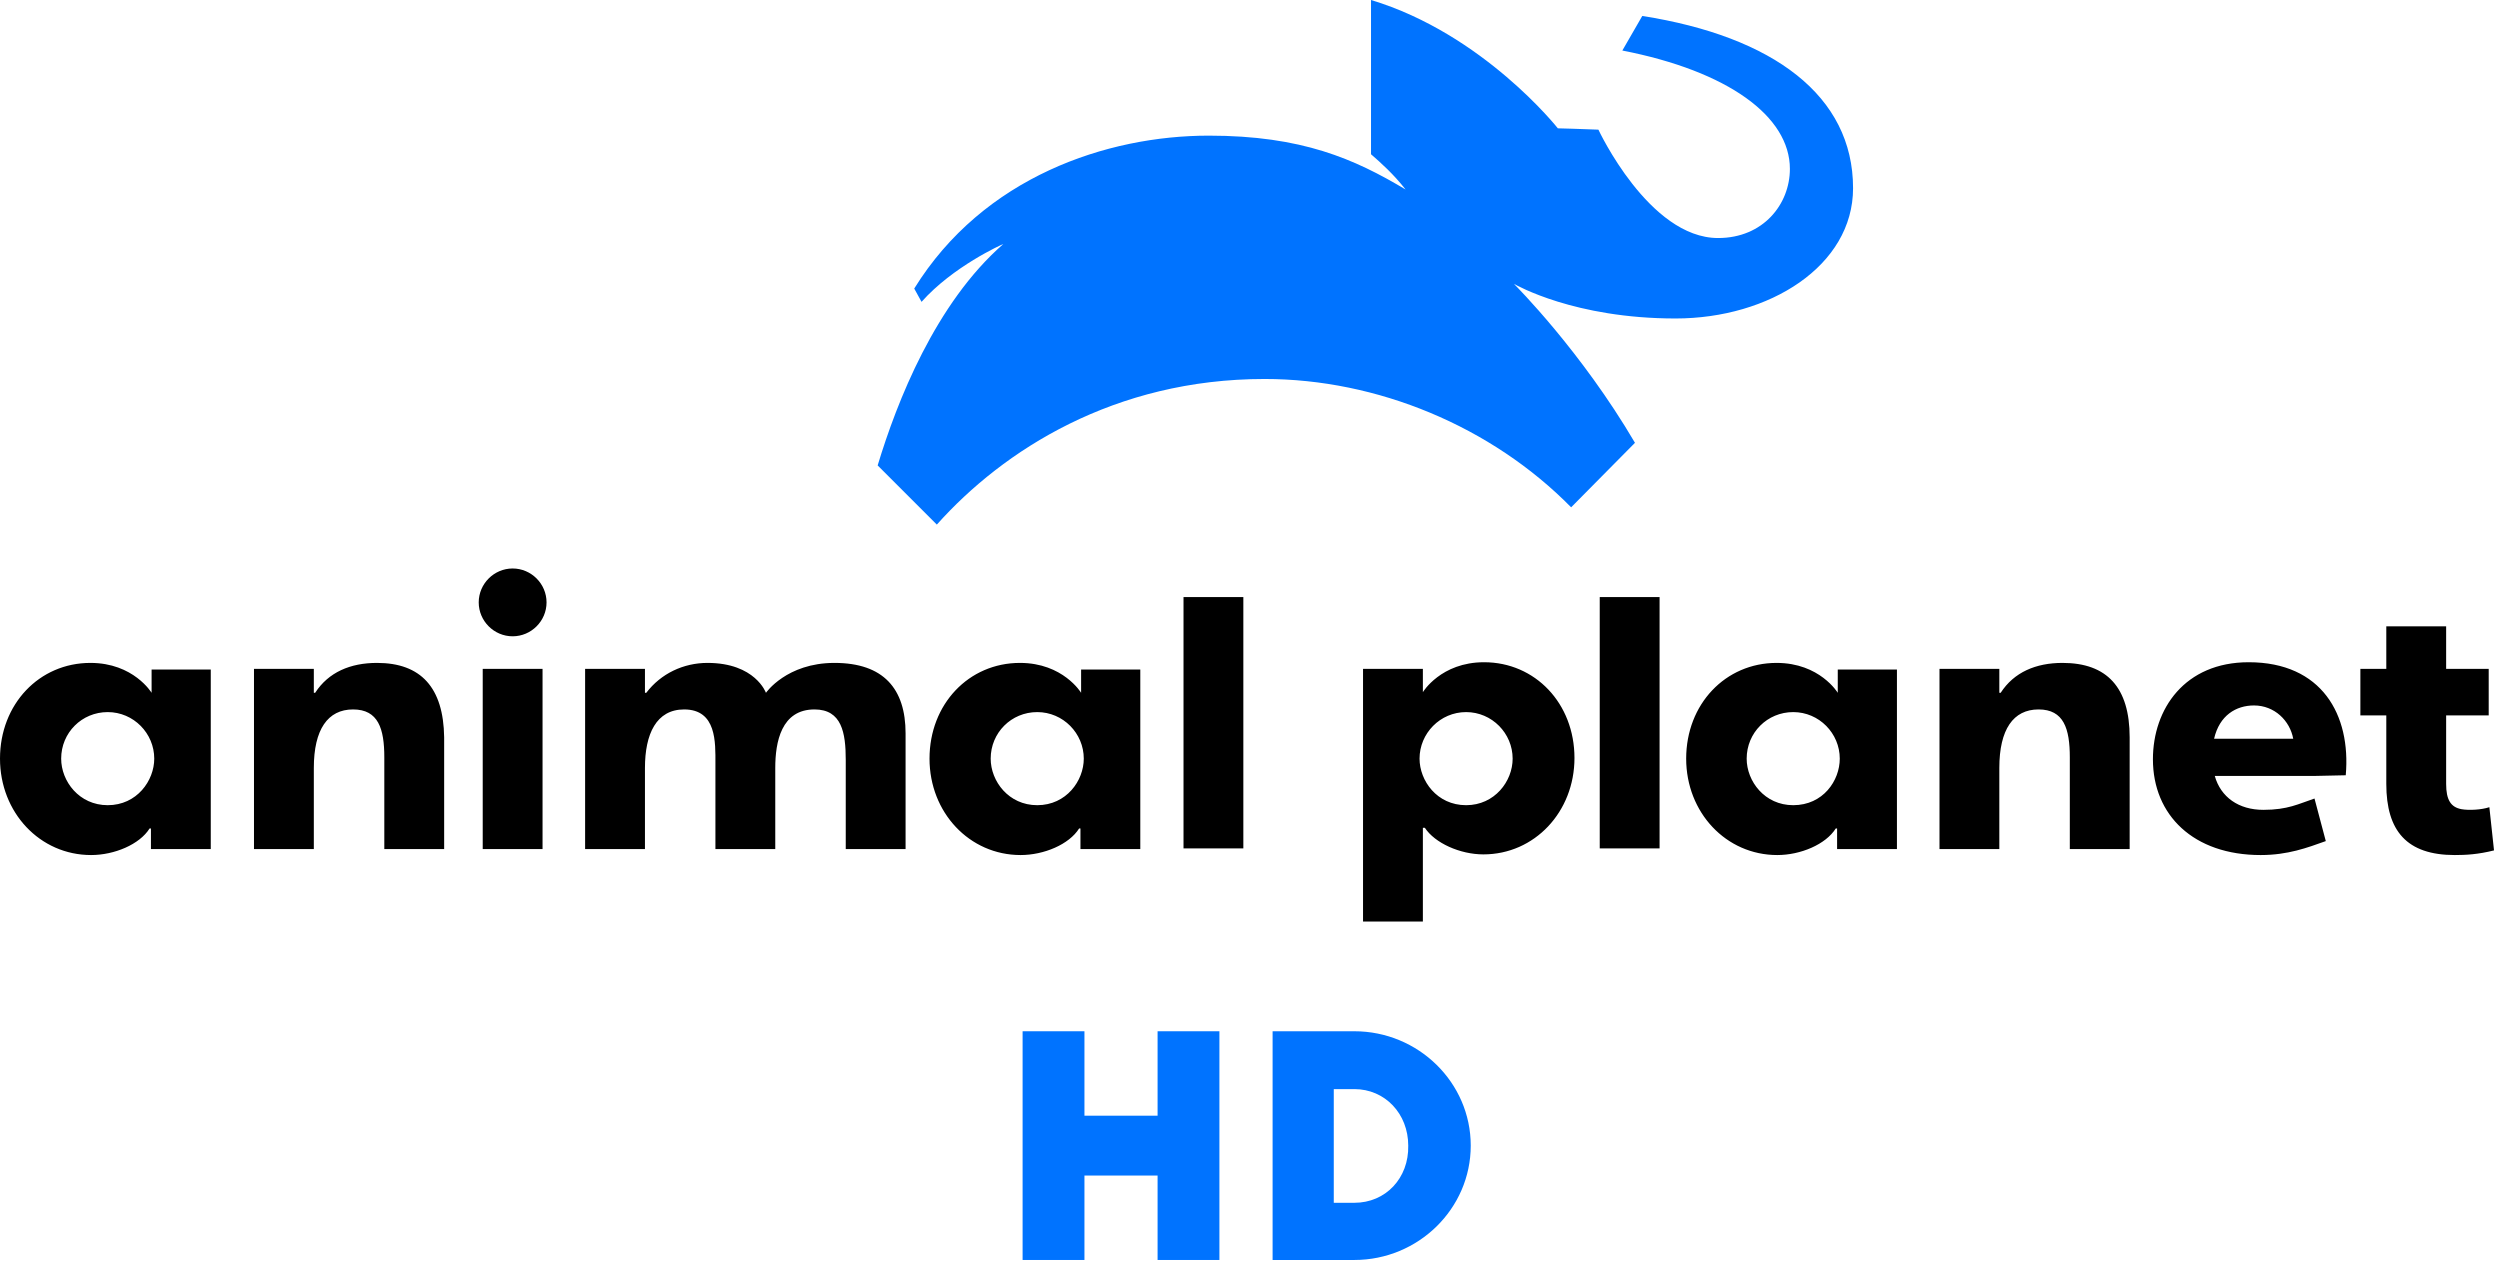
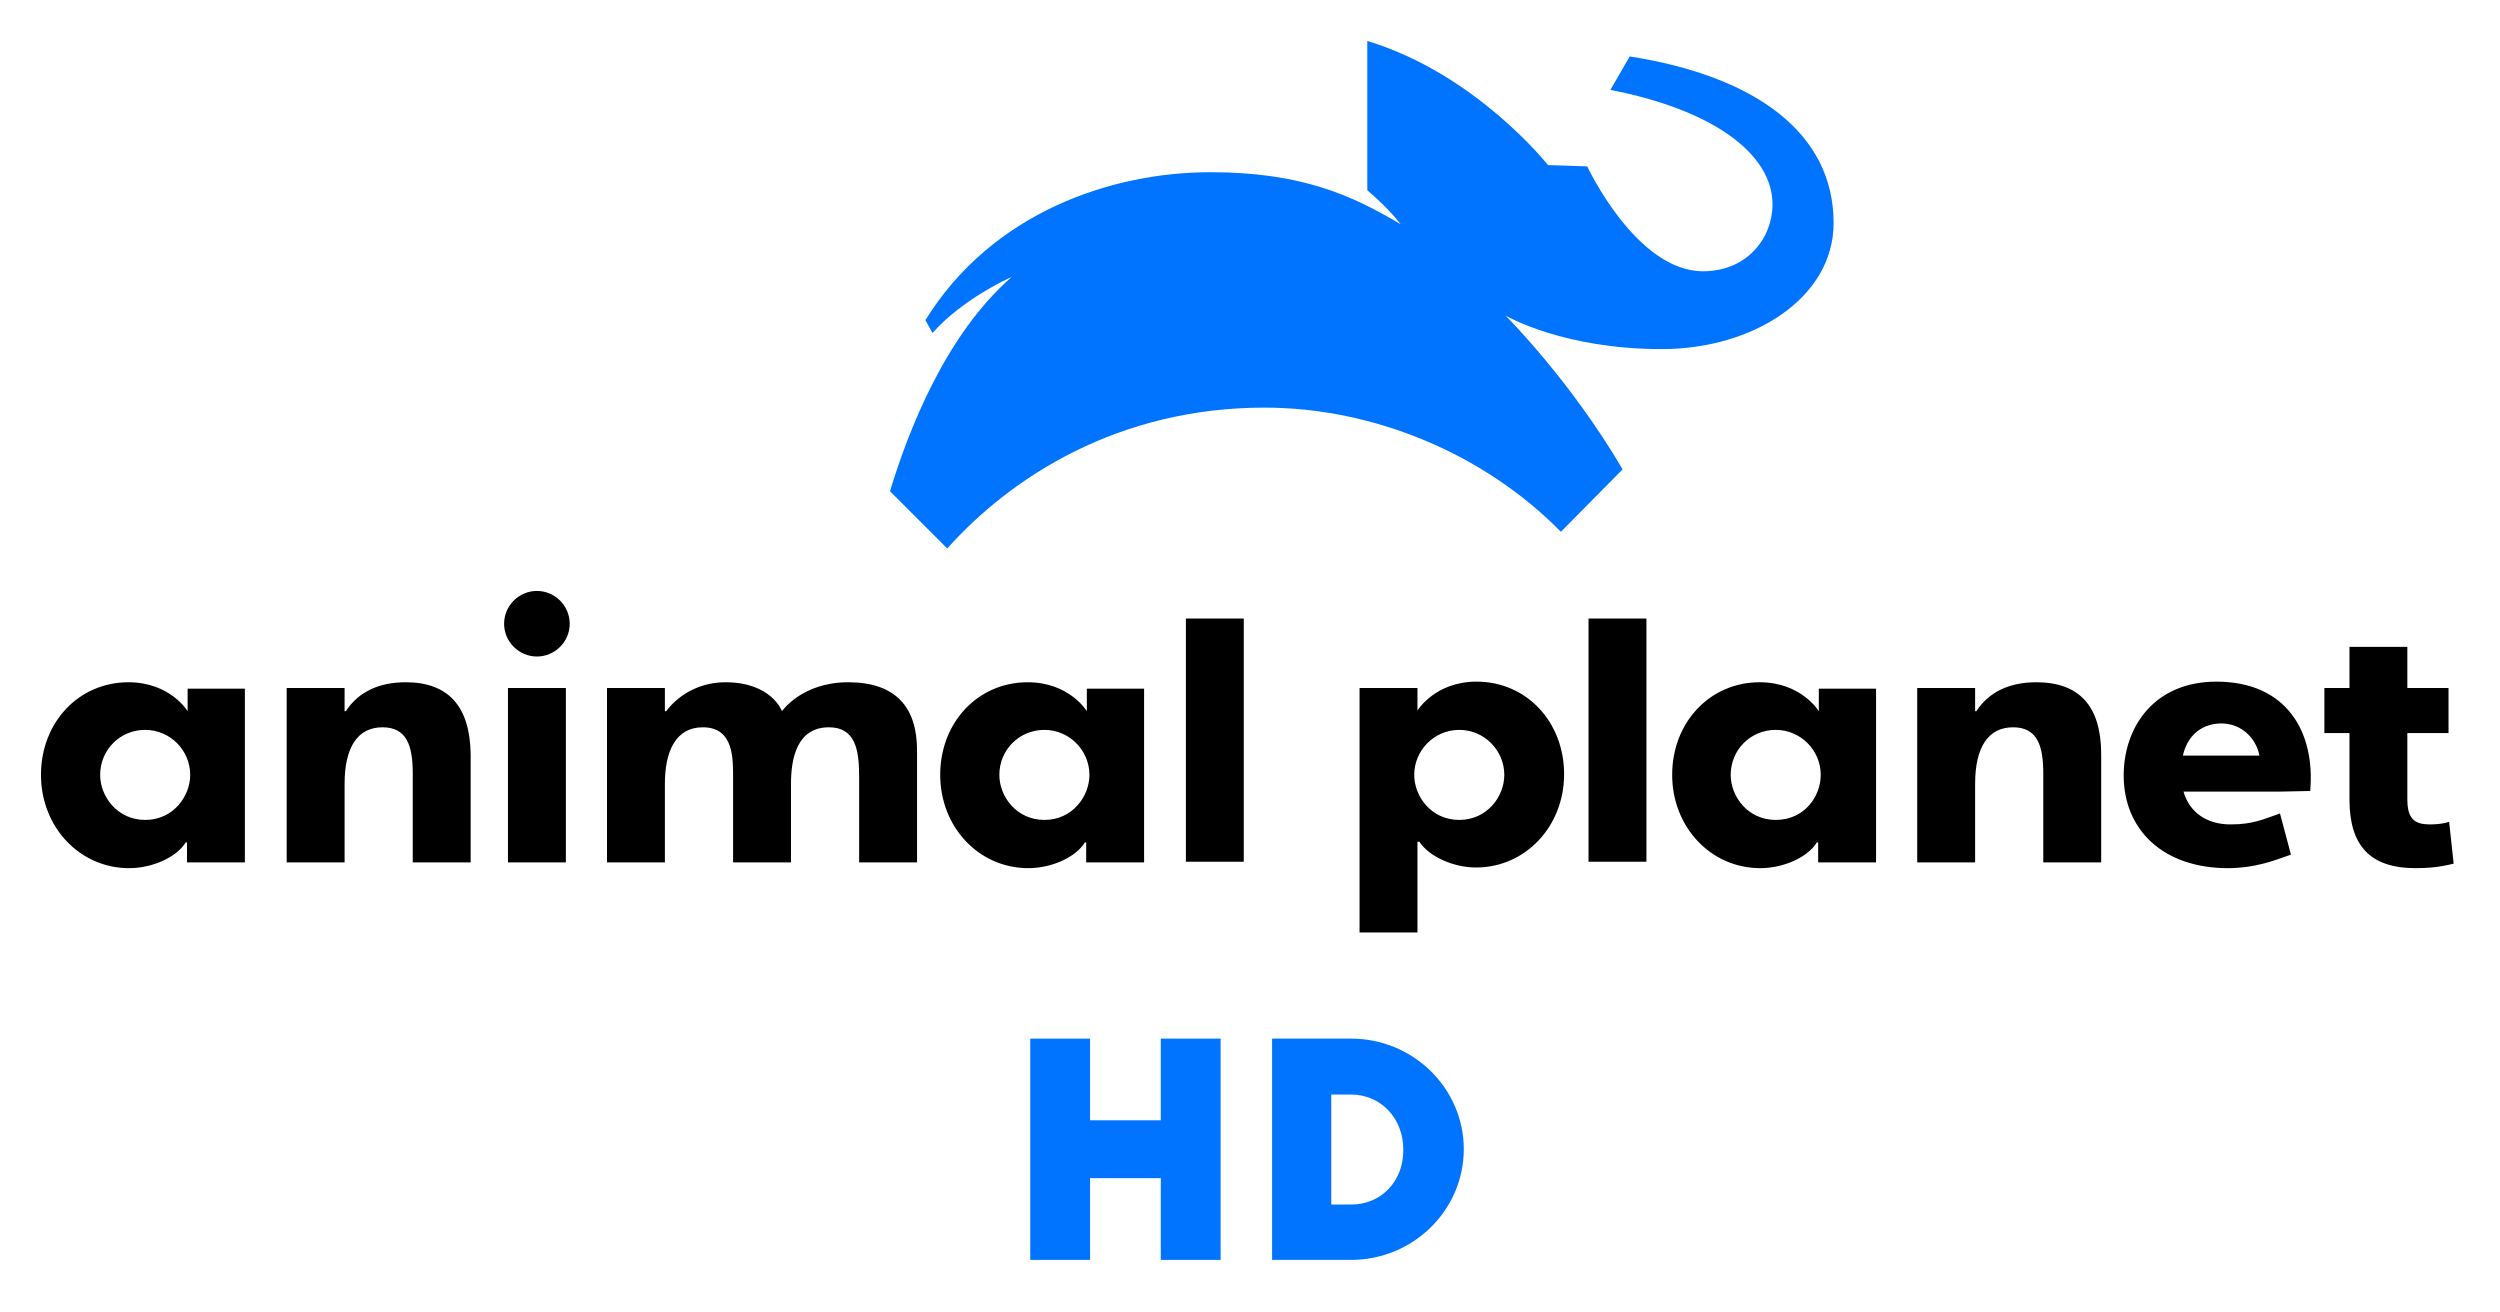
- <svg xmlns="http://www.w3.org/2000/svg" width="160px" height="81px" viewBox="0 0 160 81" version="1.1">
+ <svg xmlns="http://www.w3.org/2000/svg" width="61px" height="32px" viewBox="0 0 61 32" version="1.1">
  <g id="Page-1" stroke="none" stroke-width="1" fill="none" fill-rule="evenodd">
-     <g id="AnimalPlanet_HD_PrimaryLockup2_RGB_Wiki" fill-rule="nonzero">
+     <g id="AnimalPlanet_HD_PrimaryLockup2_RGB_Wiki" transform="translate(1, 1)" fill-rule="nonzero">
      <g id="Group">
-         <path d="M105.106,1.021 L103.83,3.234 C110.596,4.553 114.553,7.447 114.553,10.809 C114.553,13.064 112.851,15.234 109.957,15.234 C105.532,15.234 102.298,8.298 102.298,8.298 C101.362,8.255 99.702,8.213 99.702,8.213 C99.702,8.213 94.936,2.17 87.745,0 L87.745,9.872 C88.383,10.426 89.191,11.149 89.957,12.128 C86.681,10.17 83.319,8.681 77.362,8.681 C70.851,8.681 62.936,11.319 58.511,18.468 L58.979,19.319 C60.979,17.064 64.085,15.66 64.213,15.617 C59.872,19.404 57.404,25.702 56.17,29.787 L59.957,33.574 C64.213,28.809 71.319,24.255 80.936,24.255 C88.128,24.255 95.447,27.277 100.553,32.468 L104.638,28.34 C101.191,22.468 97.021,18.298 96.894,18.17 C97.064,18.255 100.766,20.383 107.234,20.383 C113.234,20.383 118.596,17.021 118.596,12.043 C118.596,6.128 113.489,2.34 105.106,1.021 Z" id="Path" fill="#0073FF" />
-         <path d="M57.957,46.936 L57.957,54.34 L54.128,54.34 C54.128,54.34 54.128,49.489 54.128,48.638 C54.128,46.894 53.872,45.404 52.128,45.404 C50,45.404 49.617,47.489 49.617,49.149 L49.617,54.34 L45.787,54.34 L45.787,48.851 C45.787,47.532 45.872,45.404 43.787,45.404 C42,45.404 41.277,46.979 41.277,49.149 L41.277,54.34 L37.447,54.34 L37.447,42.809 L41.277,42.809 L41.277,44.34 L41.362,44.34 C42.298,43.106 43.745,42.426 45.277,42.426 C48.34,42.426 49.021,44.34 49.021,44.34 C49.021,44.34 50.34,42.426 53.404,42.426 C56.553,42.426 57.957,44.085 57.957,46.936 Z M13.489,42.809 L13.489,54.34 L9.66,54.34 L9.66,53.021 L9.574,53.021 C8.936,54.043 7.319,54.723 5.83,54.723 C2.553,54.723 0,52 0,48.553 C0,45.064 2.511,42.426 5.787,42.426 C8.553,42.426 9.702,44.34 9.702,44.34 L9.702,42.851 L13.489,42.851 L13.489,42.809 Z M9.872,48.553 C9.872,46.936 8.553,45.574 6.894,45.574 C5.234,45.574 3.915,46.894 3.915,48.553 C3.915,50 5.064,51.532 6.894,51.532 C8.766,51.532 9.872,49.957 9.872,48.553 Z M72.979,42.809 L72.979,54.34 L69.149,54.34 L69.149,53.021 L69.064,53.021 C68.426,54.043 66.809,54.723 65.319,54.723 C62.043,54.723 59.489,52 59.489,48.553 C59.489,45.064 62,42.426 65.277,42.426 C68.043,42.426 69.191,44.34 69.191,44.34 L69.191,42.851 L72.979,42.851 L72.979,42.809 Z M69.362,48.553 C69.362,46.936 68.043,45.574 66.383,45.574 C64.723,45.574 63.404,46.894 63.404,48.553 C63.404,50 64.553,51.532 66.383,51.532 C68.255,51.532 69.362,49.957 69.362,48.553 Z M24.128,42.426 C22.426,42.426 21.021,43.021 20.17,44.34 L20.085,44.34 L20.085,42.809 L16.255,42.809 L16.255,54.34 L20.085,54.34 L20.085,49.149 C20.085,46.681 20.979,45.404 22.596,45.404 C24.213,45.404 24.596,46.638 24.596,48.468 C24.596,49.149 24.596,54.34 24.596,54.34 L28.426,54.34 L28.426,47.191 C28.383,44 26.936,42.426 24.128,42.426 Z M32.809,36.383 C31.617,36.383 30.638,37.362 30.638,38.553 C30.638,39.745 31.617,40.723 32.809,40.723 C34,40.723 34.979,39.745 34.979,38.553 C34.979,37.362 34,36.383 32.809,36.383 Z M30.894,42.809 L30.894,54.34 L34.723,54.34 L34.723,42.809 L30.894,42.809 Z M75.745,38.213 L75.745,54.298 L79.574,54.298 L79.574,38.213 L75.745,38.213 Z M91.064,42.809 L91.064,44.298 C91.064,44.298 92.213,42.383 94.979,42.383 C98.255,42.383 100.766,45.021 100.766,48.511 C100.766,51.957 98.213,54.681 94.936,54.681 C93.447,54.681 91.83,53.957 91.191,52.979 L91.064,52.979 L91.064,58.979 L87.234,58.979 L87.234,42.809 L91.064,42.809 Z M93.83,51.532 C95.66,51.532 96.809,50 96.809,48.553 C96.809,46.936 95.489,45.574 93.83,45.574 C92.17,45.574 90.851,46.936 90.851,48.553 C90.851,49.957 91.957,51.532 93.83,51.532 Z M102.383,38.213 L102.383,54.298 L106.213,54.298 L106.213,38.213 L102.383,38.213 Z M121.404,42.809 L121.404,54.34 L117.574,54.34 L117.574,53.021 L117.489,53.021 C116.851,54.043 115.234,54.723 113.745,54.723 C110.468,54.723 107.915,52 107.915,48.553 C107.915,45.064 110.426,42.426 113.702,42.426 C116.468,42.426 117.617,44.34 117.617,44.34 L117.617,42.851 L121.404,42.851 L121.404,42.809 Z M117.745,48.553 C117.745,46.936 116.426,45.574 114.766,45.574 C113.106,45.574 111.787,46.894 111.787,48.553 C111.787,50 112.936,51.532 114.766,51.532 C116.681,51.532 117.745,49.957 117.745,48.553 Z M132,42.426 C130.298,42.426 128.894,43.021 128.043,44.34 L127.957,44.34 L127.957,42.809 L124.128,42.809 L124.128,54.34 L127.957,54.34 L127.957,49.149 C127.957,46.681 128.851,45.404 130.468,45.404 C132.085,45.404 132.468,46.638 132.468,48.468 C132.468,49.149 132.468,54.34 132.468,54.34 L136.298,54.34 L136.298,47.191 C136.298,44 134.851,42.426 132,42.426 Z M148.128,49.66 L141.745,49.66 C142.128,51.021 143.277,51.83 144.851,51.83 C146.426,51.83 147.106,51.447 148.128,51.106 L148.851,53.83 C147.66,54.255 146.426,54.723 144.681,54.723 C140.383,54.723 137.787,52.17 137.787,48.596 C137.787,45.362 139.83,42.383 143.915,42.383 C148.596,42.383 150.468,45.745 150.128,49.617 L148.128,49.66 L148.128,49.66 Z M141.702,47.277 L146.766,47.277 C146.553,46.128 145.574,45.149 144.255,45.149 C143.106,45.149 142.043,45.787 141.702,47.277 Z M156.553,45.787 L156.553,50.17 C156.553,51.191 156.851,51.66 157.532,51.787 C158,51.872 158.809,51.83 159.319,51.66 L159.617,54.426 C158.596,54.681 157.83,54.723 157.106,54.723 C154.043,54.723 152.723,53.191 152.723,50.17 L152.723,45.787 L151.064,45.787 L151.064,42.809 L152.723,42.809 L152.723,40.085 L156.553,40.085 L156.553,42.809 L159.277,42.809 L159.277,45.787 L156.553,45.787 Z" id="Shape" fill="#000000" />
+         <path d="M38.765,0.377 L38.294,1.193 C40.789,1.679 42.249,2.747 42.249,3.986 C42.249,4.818 41.621,5.619 40.554,5.619 C38.922,5.619 37.729,3.06 37.729,3.06 C37.384,3.045 36.772,3.029 36.772,3.029 C36.772,3.029 35.014,0.8 32.362,0 L32.362,3.641 C32.597,3.845 32.895,4.112 33.178,4.473 C31.969,3.751 30.729,3.202 28.532,3.202 C26.131,3.202 23.212,4.175 21.58,6.811 L21.752,7.125 C22.49,6.293 23.636,5.775 23.683,5.76 C22.082,7.157 21.172,9.479 20.716,10.986 L22.113,12.383 C23.683,10.625 26.304,8.946 29.851,8.946 C32.503,8.946 35.202,10.06 37.086,11.975 L38.592,10.452 C37.321,8.287 35.783,6.749 35.736,6.701 C35.799,6.733 37.164,7.518 39.55,7.518 C41.763,7.518 43.74,6.278 43.74,4.441 C43.74,2.26 41.857,0.863 38.765,0.377 Z" id="Path" fill="#0073FF" />
+         <path d="M21.376,17.311 L21.376,20.042 L19.963,20.042 C19.963,20.042 19.963,18.252 19.963,17.939 C19.963,17.295 19.869,16.746 19.226,16.746 C18.441,16.746 18.3,17.515 18.3,18.127 L18.3,20.042 L16.887,20.042 L16.887,18.017 C16.887,17.531 16.918,16.746 16.149,16.746 C15.49,16.746 15.223,17.326 15.223,18.127 L15.223,20.042 L13.811,20.042 L13.811,15.788 L15.223,15.788 L15.223,16.353 L15.255,16.353 C15.6,15.898 16.134,15.647 16.699,15.647 C17.829,15.647 18.08,16.353 18.08,16.353 C18.08,16.353 18.566,15.647 19.696,15.647 C20.858,15.647 21.376,16.259 21.376,17.311 Z M4.975,15.788 L4.975,20.042 L3.563,20.042 L3.563,19.555 L3.531,19.555 C3.296,19.932 2.699,20.183 2.15,20.183 C0.942,20.183 0,19.178 0,17.907 C0,16.62 0.926,15.647 2.134,15.647 C3.155,15.647 3.578,16.353 3.578,16.353 L3.578,15.804 L4.975,15.804 L4.975,15.788 Z M3.641,17.907 C3.641,17.311 3.155,16.809 2.542,16.809 C1.93,16.809 1.444,17.295 1.444,17.907 C1.444,18.441 1.868,19.006 2.542,19.006 C3.233,19.006 3.641,18.425 3.641,17.907 Z M26.916,15.788 L26.916,20.042 L25.503,20.042 L25.503,19.555 L25.472,19.555 C25.236,19.932 24.64,20.183 24.091,20.183 C22.882,20.183 21.941,19.178 21.941,17.907 C21.941,16.62 22.867,15.647 24.075,15.647 C25.095,15.647 25.519,16.353 25.519,16.353 L25.519,15.804 L26.916,15.804 L26.916,15.788 Z M25.582,17.907 C25.582,17.311 25.095,16.809 24.483,16.809 C23.871,16.809 23.384,17.295 23.384,17.907 C23.384,18.441 23.808,19.006 24.483,19.006 C25.174,19.006 25.582,18.425 25.582,17.907 Z M8.899,15.647 C8.271,15.647 7.753,15.867 7.439,16.353 L7.408,16.353 L7.408,15.788 L5.995,15.788 L5.995,20.042 L7.408,20.042 L7.408,18.127 C7.408,17.217 7.737,16.746 8.334,16.746 C8.93,16.746 9.071,17.201 9.071,17.876 C9.071,18.127 9.071,20.042 9.071,20.042 L10.484,20.042 L10.484,17.405 C10.468,16.228 9.934,15.647 8.899,15.647 Z M12.1,13.419 C11.661,13.419 11.3,13.78 11.3,14.219 C11.3,14.658 11.661,15.019 12.1,15.019 C12.54,15.019 12.901,14.658 12.901,14.219 C12.901,13.78 12.54,13.419 12.1,13.419 Z M11.394,15.788 L11.394,20.042 L12.807,20.042 L12.807,15.788 L11.394,15.788 Z M27.936,14.093 L27.936,20.026 L29.348,20.026 L29.348,14.093 L27.936,14.093 Z M33.586,15.788 L33.586,16.338 C33.586,16.338 34.01,15.632 35.03,15.632 C36.238,15.632 37.164,16.605 37.164,17.891 C37.164,19.163 36.222,20.167 35.014,20.167 C34.465,20.167 33.868,19.9 33.633,19.539 L33.586,19.539 L33.586,21.752 L32.173,21.752 L32.173,15.788 L33.586,15.788 Z M34.606,19.006 C35.281,19.006 35.705,18.441 35.705,17.907 C35.705,17.311 35.218,16.809 34.606,16.809 C33.994,16.809 33.507,17.311 33.507,17.907 C33.507,18.425 33.915,19.006 34.606,19.006 Z M37.76,14.093 L37.76,20.026 L39.173,20.026 L39.173,14.093 L37.76,14.093 Z M44.776,15.788 L44.776,20.042 L43.363,20.042 L43.363,19.555 L43.332,19.555 C43.097,19.932 42.5,20.183 41.951,20.183 C40.742,20.183 39.801,19.178 39.801,17.907 C39.801,16.62 40.727,15.647 41.935,15.647 C42.955,15.647 43.379,16.353 43.379,16.353 L43.379,15.804 L44.776,15.804 L44.776,15.788 Z M43.426,17.907 C43.426,17.311 42.94,16.809 42.327,16.809 C41.715,16.809 41.229,17.295 41.229,17.907 C41.229,18.441 41.653,19.006 42.327,19.006 C43.034,19.006 43.426,18.425 43.426,17.907 Z M48.684,15.647 C48.056,15.647 47.538,15.867 47.224,16.353 L47.193,16.353 L47.193,15.788 L45.78,15.788 L45.78,20.042 L47.193,20.042 L47.193,18.127 C47.193,17.217 47.522,16.746 48.119,16.746 C48.715,16.746 48.856,17.201 48.856,17.876 C48.856,18.127 48.856,20.042 48.856,20.042 L50.269,20.042 L50.269,17.405 C50.269,16.228 49.735,15.647 48.684,15.647 Z M54.632,18.315 L52.278,18.315 C52.419,18.817 52.843,19.116 53.423,19.116 C54.004,19.116 54.255,18.974 54.632,18.849 L54.899,19.853 C54.459,20.01 54.004,20.183 53.361,20.183 C51.775,20.183 50.818,19.241 50.818,17.923 C50.818,16.73 51.571,15.632 53.078,15.632 C54.804,15.632 55.495,16.871 55.369,18.3 L54.632,18.315 L54.632,18.315 Z M52.262,17.436 L54.13,17.436 C54.051,17.013 53.69,16.652 53.204,16.652 C52.78,16.652 52.388,16.887 52.262,17.436 Z M57.739,16.887 L57.739,18.504 C57.739,18.88 57.849,19.053 58.1,19.1 C58.273,19.131 58.571,19.116 58.759,19.053 L58.869,20.073 C58.493,20.167 58.21,20.183 57.943,20.183 C56.813,20.183 56.327,19.618 56.327,18.504 L56.327,16.887 L55.715,16.887 L55.715,15.788 L56.327,15.788 L56.327,14.784 L57.739,14.784 L57.739,15.788 L58.744,15.788 L58.744,16.887 L57.739,16.887 Z" id="Shape" fill="#000000" />
      </g>
-       <g id="Group" transform="translate(65.10638, 65.95745)" fill="#0073FF">
-         <polygon id="Path" points="8.979 5.447 4.298 5.447 4.298 0.043 0.34 0.043 0.34 14.681 4.298 14.681 4.298 9.277 8.979 9.277 8.979 14.681 12.936 14.681 12.936 0.043 8.979 0.043" />
-         <path d="M21.574,0.043 L16.34,0.043 L16.34,14.681 L21.574,14.681 C25.66,14.681 29.021,11.404 29.021,7.362 C29.021,3.319 25.66,0.043 21.574,0.043 Z M21.574,11.021 L20.255,11.021 L20.255,3.745 L21.574,3.745 C23.532,3.745 25.021,5.319 25.021,7.362 C25.064,9.447 23.574,11.021 21.574,11.021 Z" id="Shape" />
+       <g id="Group" transform="translate(24.01226, 24.32615)" fill="#0073FF">
+         <polygon id="Path" points="3.311 2.009 1.585 2.009 1.585 0.016 0.126 0.016 0.126 5.415 1.585 5.415 1.585 3.421 3.311 3.421 3.311 5.415 4.771 5.415 4.771 0.016 3.311 0.016" />
+         <path d="M7.957,0.016 L6.027,0.016 L6.027,5.415 L7.957,5.415 C9.464,5.415 10.704,4.206 10.704,2.715 C10.704,1.224 9.464,0.016 7.957,0.016 Z M7.957,4.065 L7.47,4.065 L7.47,1.381 L7.957,1.381 C8.679,1.381 9.228,1.962 9.228,2.715 C9.244,3.484 8.695,4.065 7.957,4.065 Z" id="Shape" />
      </g>
    </g>
  </g>
</svg>
